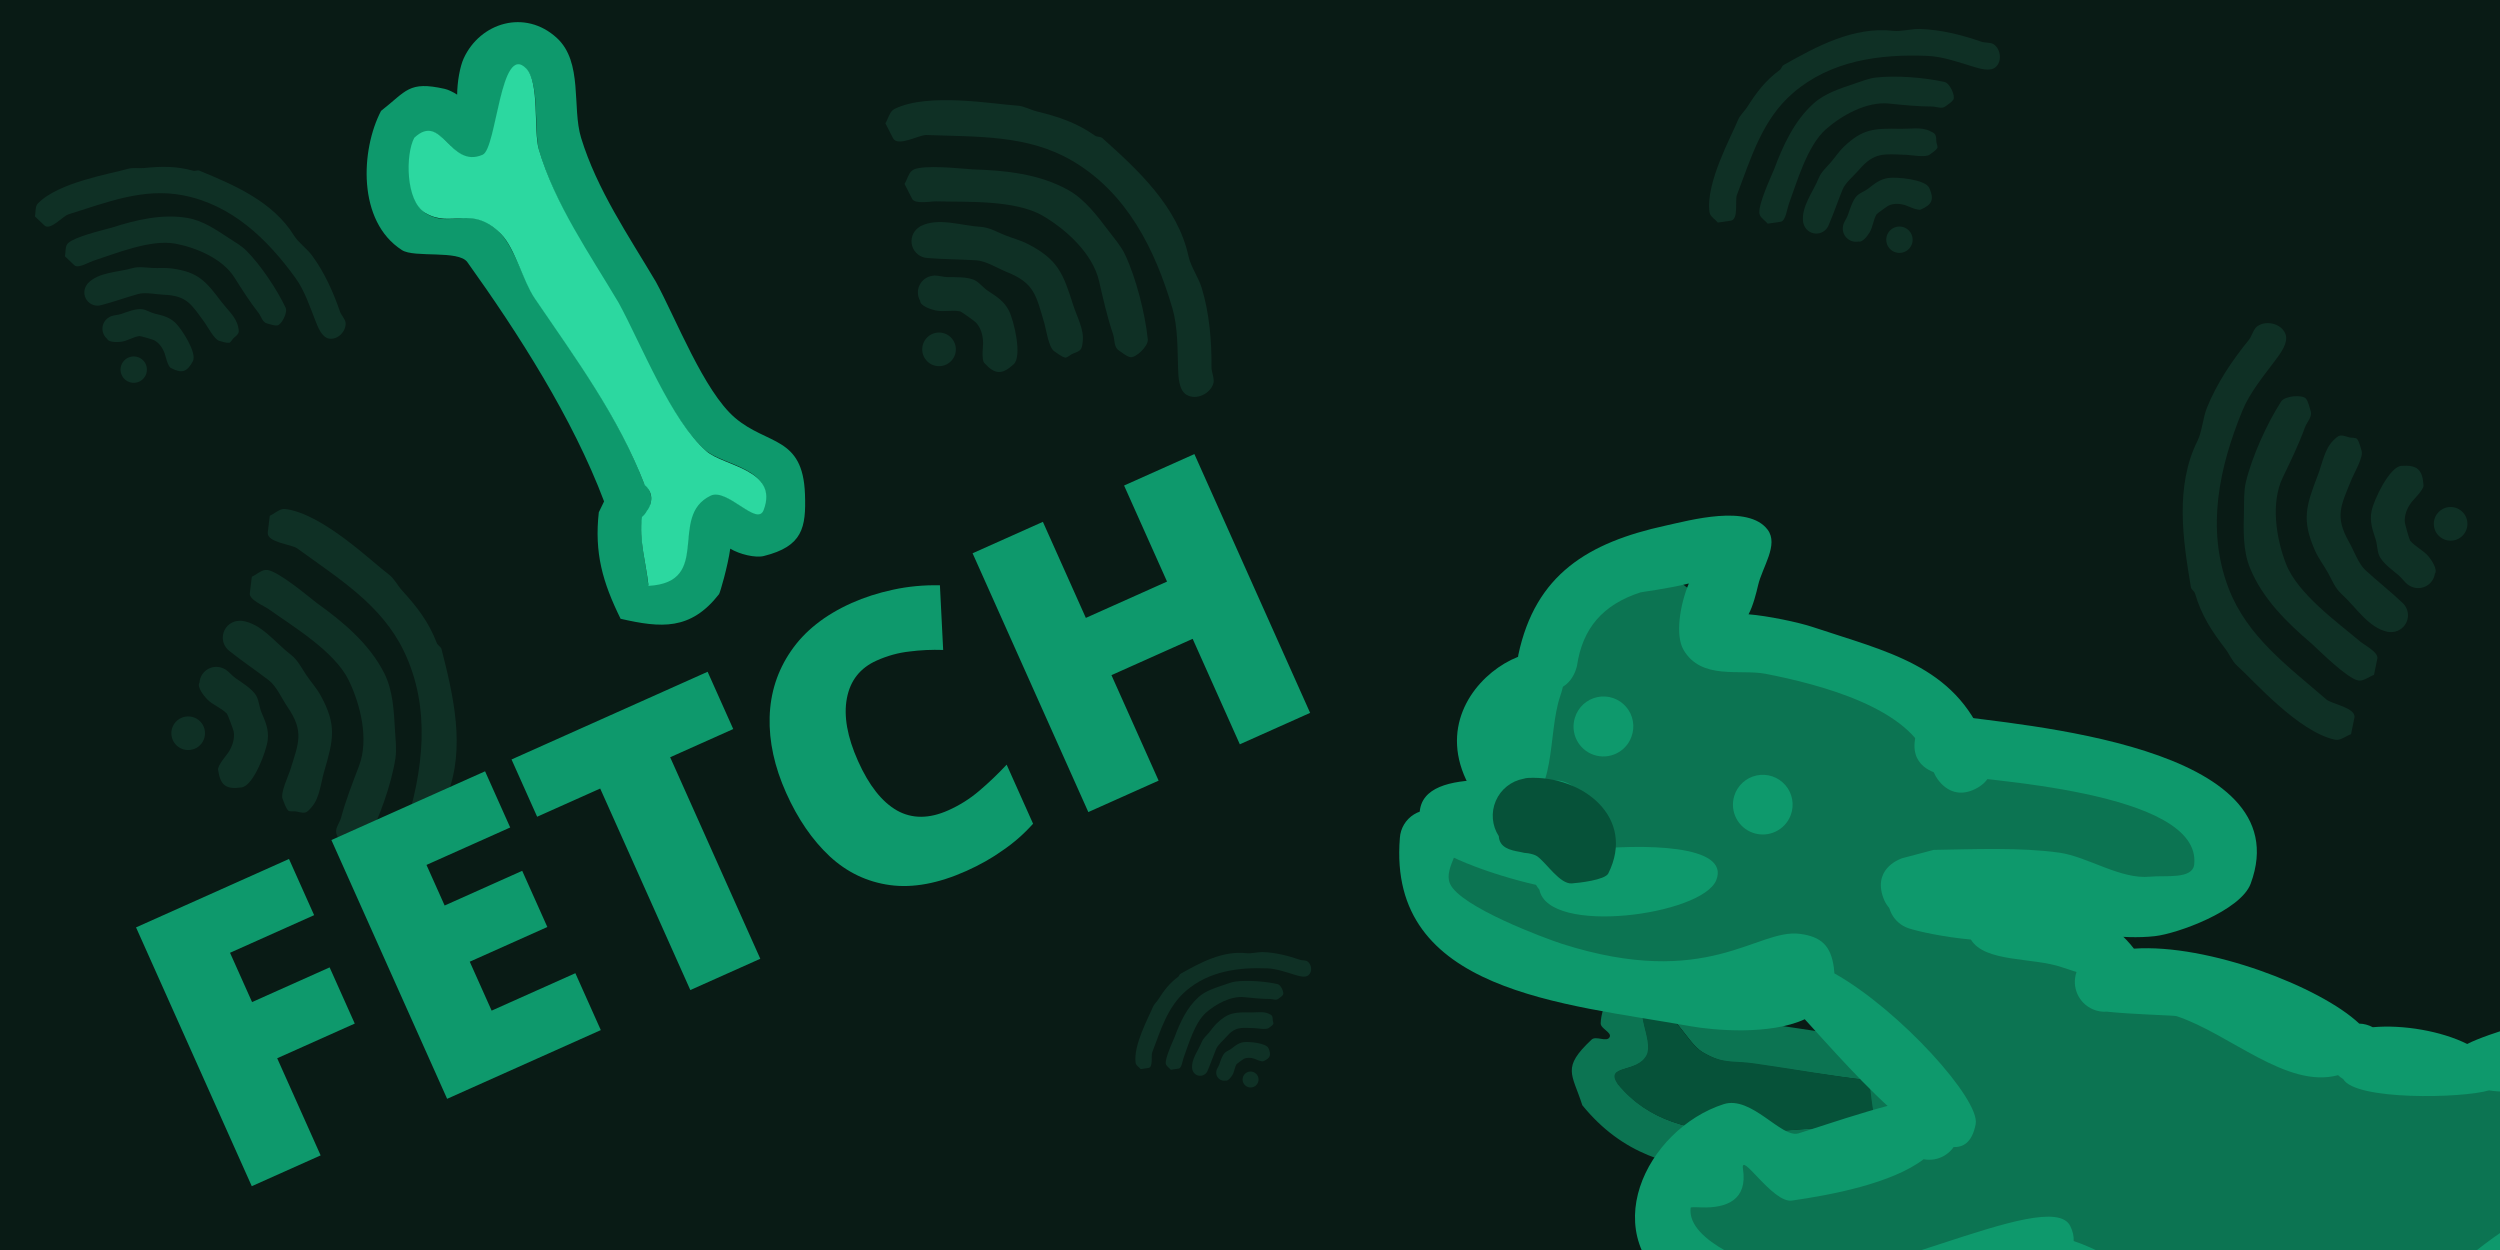
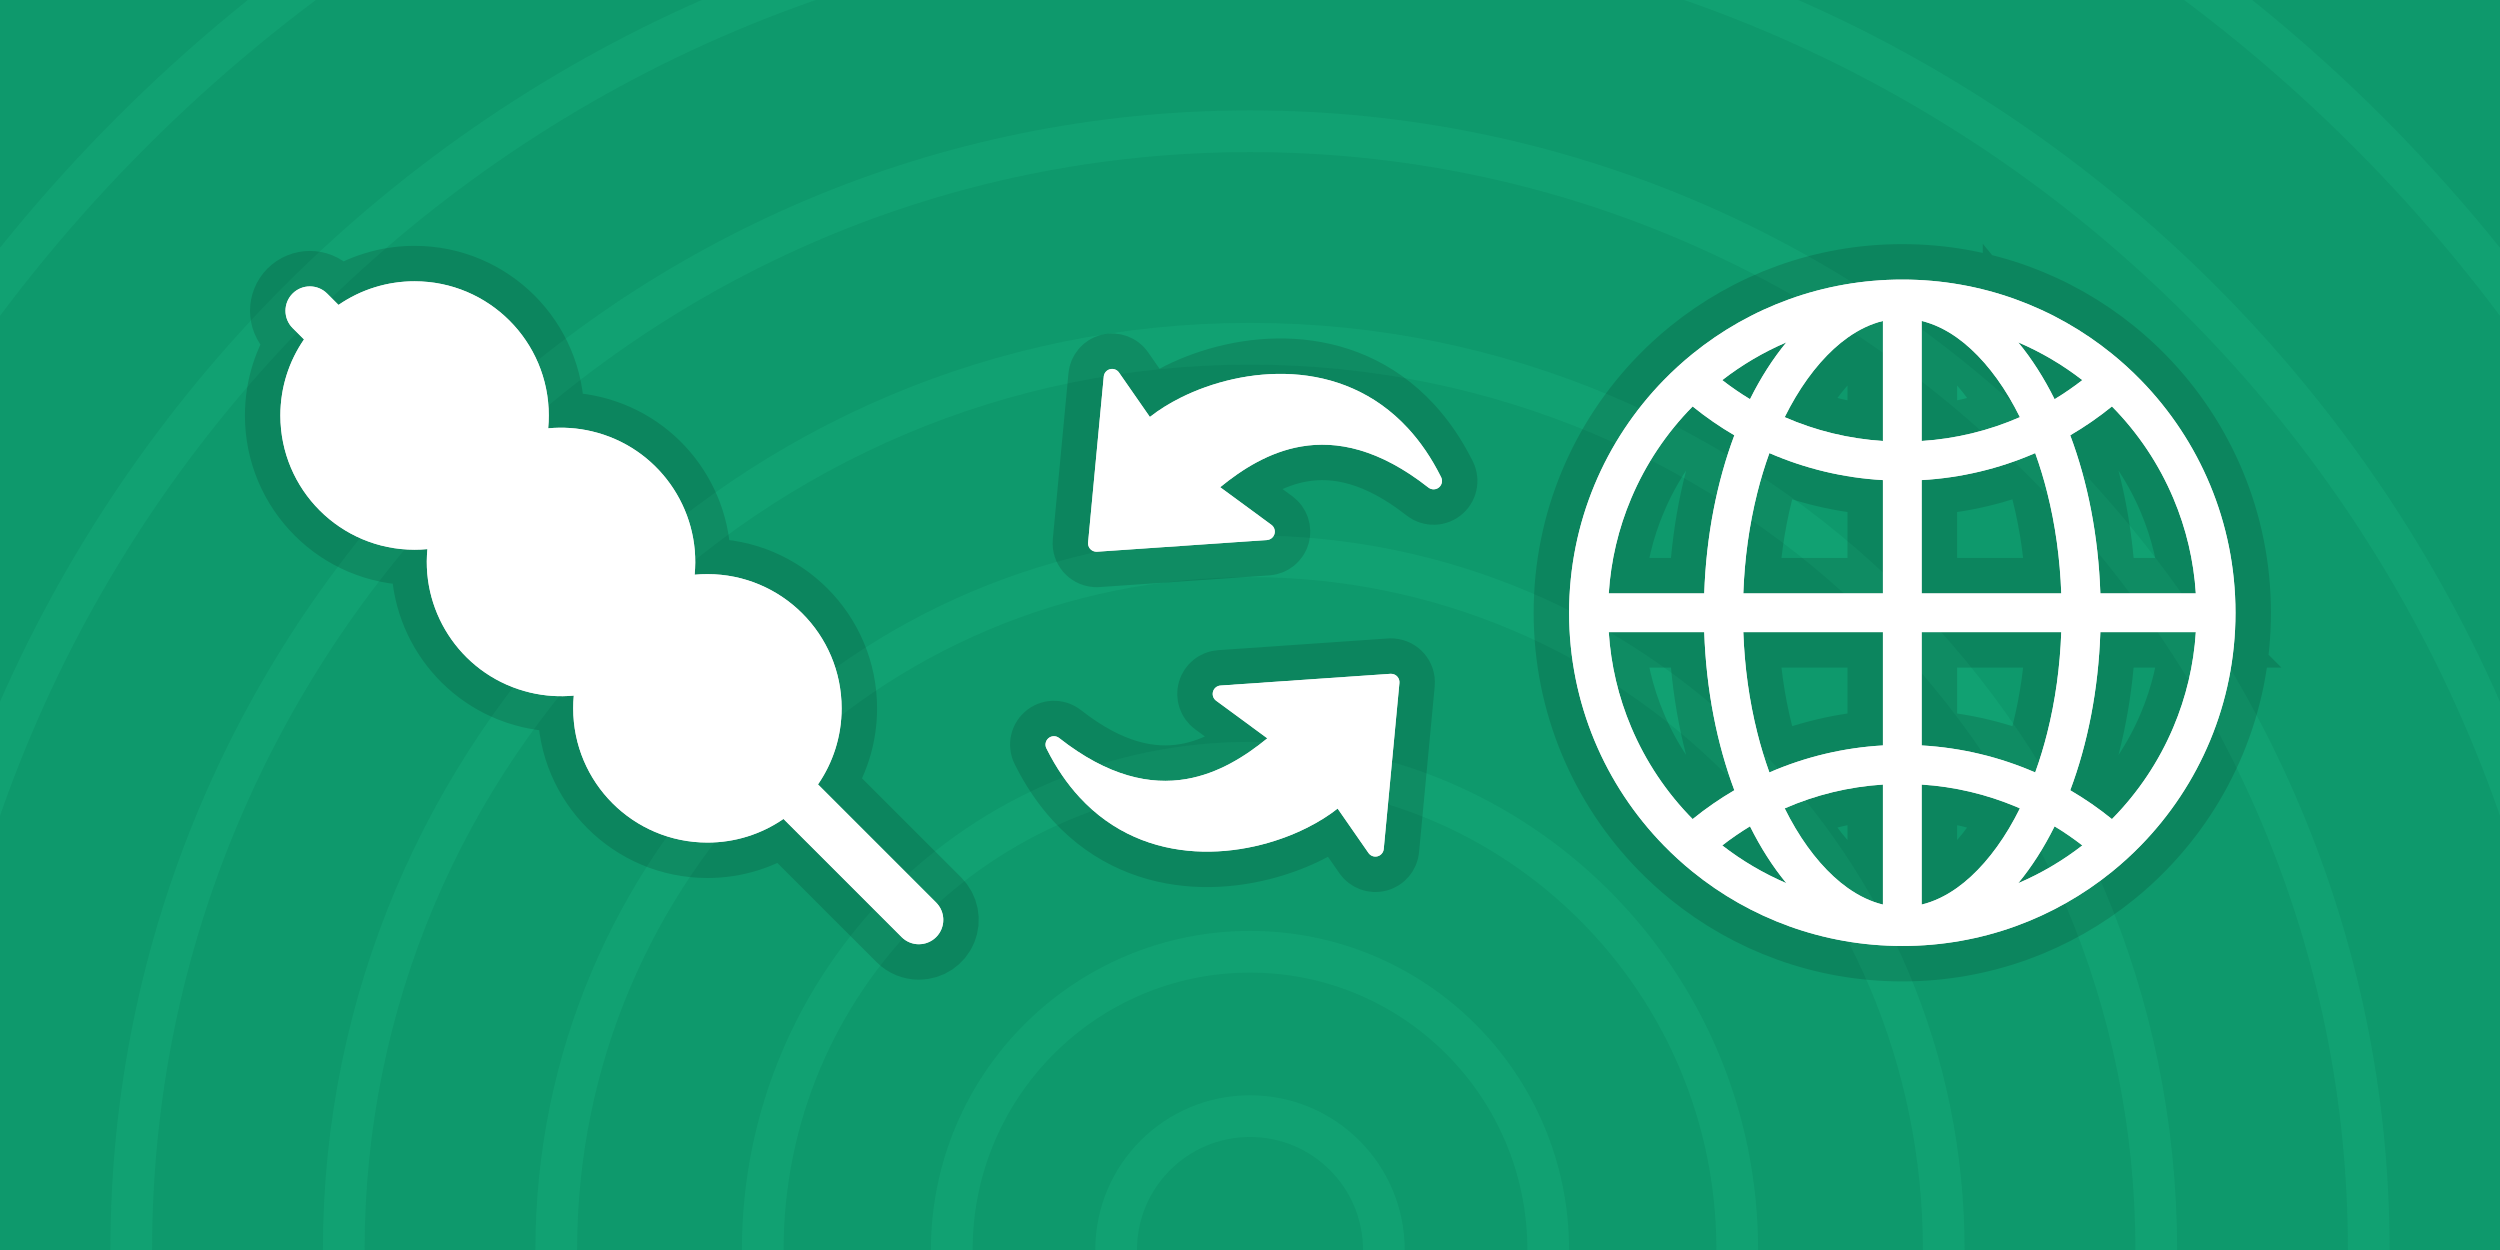
- <svg xmlns="http://www.w3.org/2000/svg" width="600" height="300" viewBox="0 0 158.75 79.375">
-   <path fill="#091b15" d="M0 79.375V0h158.75v79.375Z" style="mix-blend-mode:normal;fill-rule:nonzero;stroke-linecap:butt;stroke-linejoin:miter;stroke-miterlimit:10;stroke-dasharray:none;stroke-dashoffset:0" />
-   <g fill="#0f3025" stroke-width=".5" style="mix-blend-mode:normal;fill-rule:nonzero;stroke-linecap:butt;stroke-linejoin:miter;stroke-miterlimit:10;stroke-dasharray:none;stroke-dashoffset:0">
-     <path d="M15.341 39.42c1.264.16 2.133 1.4 3.147 2.17.41.314.674.846.954 1.264.294.439.667.85.92 1.31 1.036 1.89.817 2.795.214 4.854-.198.678-.282 1.666-.783 2.229-.122.137-.246.312-.426.349-.206.042-.417-.057-.626-.076-.115-.01-.37.027-.442-.053-.18-.2-.242-.483-.35-.73-.164-.372.377-1.507.467-1.797.547-1.765.924-2.468-.163-4.056-.333-.486-.7-1.315-1.178-1.682-.822-.633-1.688-1.21-2.499-1.857a1.068 1.068 0 0 1 .627-1.924.535.535 0 0 1 .138 0z" />
-     <path d="M15.99 36.624c.285-.125.55-.392.847-.43a.535.535 0 0 1 .138-.001c.06.007.13.026.204.053.05.016.098.036.145.06.923.42 2.578 1.83 2.77 1.968 1.682 1.205 3.358 2.6 4.306 4.475.557 1.102.61 2.407.68 3.598.033.566.115 1.236.03 1.802-.25 1.644-1.043 3.852-1.809 5.288-.21.393-1.33.564-1.56.31-.18-.2-.242-.483-.35-.73-.172-.391.166-.72.267-1.093.288-1.075.734-2.227 1.138-3.28.647-1.685.093-3.914-.655-5.451-.895-1.838-3.578-3.438-5.084-4.515-.296-.212-1.243-.592-1.194-1.002z" />
-     <path d="M17.13 32.753c.286-.125.55-.392.848-.431a.535.535 0 0 1 .138 0c2.377.302 5.498 3.353 6.588 4.17.337.255.546.694.827 1.003.956 1.05 1.686 1.985 2.207 3.339.06.154.26.234.298.383.753 2.953 1.545 6.292.352 9.289-.242.607-.225 1.483-.42 2.124-.487 1.597-1.355 3.156-2.302 4.536-.167.244-.23.698-.447.893-.51.462-1.524.335-1.84-.326-.25-.528.225-1.266.487-1.687.648-1.043 1.456-2.187 1.832-3.373 1.178-3.716 1.695-7.69-.045-11.313-1.42-2.955-4.119-4.602-6.779-6.537-.372-.271-1.948-.368-1.87-1.018zm-2.804 9.763c.22.148.41.39.636.55.33.234 1.096.689 1.333 1.157.154.305.17.682.303 1 .25.592.48 1.09.403 1.765-.078.693-.899 2.9-1.652 3.01-.996.147-1.353-.118-1.5-1.113-.04-.28.556-.957.643-1.09.262-.4.43-.876.346-1.355-.019-.105-.38-1.076-.43-1.125-.389-.39-.89-.537-1.263-.921-.185-.19-.658-.775-.477-1.048a1.068 1.068 0 0 1 1.538-.89.502.502 0 0 1 .12.06zm-3.252 3.434a1.068 1.068 0 1 1 1.714 1.273 1.068 1.068 0 0 1-1.714-1.273z" />
+ <svg xmlns="http://www.w3.org/2000/svg" width="600" height="300" version="1.1" id="svg19">
+   <defs id="defs19" />
+   <path fill="#0e996c" d="M0 300V0h600v300z" style="fill-rule:nonzero;stroke-linecap:butt;stroke-linejoin:miter;stroke-miterlimit:10;stroke-dasharray:none;stroke-dashoffset:0" id="path1" />
+   <g fill="none" stroke="#2bd99f" stroke-opacity=".129" stroke-width="10" style="fill-rule:nonzero;stroke-linecap:butt;stroke-linejoin:miter;stroke-miterlimit:10;stroke-dasharray:none;stroke-dashoffset:0" id="g11">
+     <path d="M-22.5 300c0-178.112 144.388-322.5 322.5-322.5S622.5 121.888 622.5 300 478.112 622.5 300 622.5-22.5 478.112-22.5 300z" id="path2" />
+     <path d="M267.872 300c0-17.744 14.384-32.128 32.128-32.128s32.128 14.384 32.128 32.128-14.384 32.128-32.128 32.128-32.128-14.384-32.128-32.128z" id="path3" />
+     <path d="M228.424 300c0-39.53 32.046-71.576 71.576-71.576 39.53 0 71.576 32.046 71.576 71.576 0 39.53-32.046 71.576-71.576 71.576-39.53 0-71.576-32.046-71.576-71.576z" id="path4" />
+     <path d="M183.058 300c0-64.585 52.357-116.942 116.942-116.942S416.942 235.415 416.942 300 364.585 416.942 300 416.942 183.058 364.585 183.058 300z" id="path5" />
+     <path d="M133.5 300c0-91.955 74.545-166.5 166.5-166.5S466.5 208.045 466.5 300 391.955 466.5 300 466.5 133.5 391.955 133.5 300z" id="path6" />
+     <path d="M82.5 300c0-120.122 97.378-217.5 217.5-217.5S517.5 179.878 517.5 300 420.122 517.5 300 517.5 82.5 420.122 82.5 300z" id="path7" />
+     <path d="M31.5 300C31.5 151.712 151.712 31.5 300 31.5S568.5 151.712 568.5 300 448.288 568.5 300 568.5 31.5 448.288 31.5 300z" id="path8" />
+     <path d="M-79.5 300C-79.5 90.408 90.408-79.5 300-79.5S679.5 90.408 679.5 300 509.592 679.5 300 679.5-79.5 509.592-79.5 300z" id="path9" />
+     <path d="M-131.5 300c0-238.31 193.19-431.5 431.5-431.5S731.5 61.69 731.5 300 538.31 731.5 300 731.5-131.5 538.31-131.5 300z" id="path10" />
+     <path d="M-182.5 300c0-266.477 216.023-482.5 482.5-482.5S782.5 33.523 782.5 300 566.477 782.5 300 782.5-182.5 566.477-182.5 300z" id="path11" />
  </g>
-   <g fill="#0f3025" stroke-width=".5" style="mix-blend-mode:normal;fill-rule:nonzero;stroke-linecap:butt;stroke-linejoin:miter;stroke-miterlimit:10;stroke-dasharray:none;stroke-dashoffset:0">
-     <path d="M5.58 17.99c.693-.72 1.88-.688 2.84-.965.39-.112.848-.03 1.242-.01.414.02.848-.023 1.257.034 1.676.232 2.142.793 3.157 2.136.335.443.918.958 1.038 1.537.03.141.081.301.02.431-.07.15-.23.236-.34.36-.06.067-.156.245-.24.253-.212.02-.419-.073-.625-.12-.31-.072-.772-.944-.913-1.136-.856-1.17-1.122-1.738-2.63-1.796-.463-.018-1.157-.174-1.612-.046-.784.222-1.552.498-2.34.706a.838.838 0 0 1-.919-1.295.422.422 0 0 1 .065-.088Z" />
-     <path d="M4.122 16.273c.055-.238.01-.53.125-.735a.422.422 0 0 1 .064-.087.762.762 0 0 1 .13-.104.832.832 0 0 1 .105-.063c.696-.386 2.36-.767 2.536-.824 1.547-.496 3.21-.898 4.835-.618.955.165 1.802.743 2.584 1.256.373.244.833.506 1.15.825.918.927 1.94 2.46 2.484 3.614.15.316-.267 1.102-.535 1.128-.21.02-.417-.074-.624-.12-.326-.076-.374-.443-.563-.68-.542-.685-1.06-1.506-1.533-2.253-.759-1.197-2.422-1.89-3.74-2.139-1.578-.297-3.84.645-5.225 1.09-.272.087-.954.506-1.19.283z" />
-     <path d="M2.218 13.743c.054-.238.01-.53.124-.736a.422.422 0 0 1 .065-.087c1.303-1.356 4.686-1.894 5.711-2.197.318-.094.692-.02 1.018-.053 1.11-.11 2.04-.132 3.137.173.124.034.27-.054.38-.008 2.213.908 4.688 1.97 6.017 4.126.27.436.83.836 1.141 1.26.78 1.053 1.355 2.33 1.78 3.571.076.22.332.473.354.7.052.537-.502 1.117-1.066 1.006-.45-.088-.693-.733-.836-1.095-.353-.897-.696-1.94-1.267-2.734-1.79-2.48-4.05-4.666-7.148-5.266-2.526-.49-4.826.44-7.29 1.21-.346.108-1.144 1.055-1.517.702zm4.837 6.337c.195-.07.438-.076.645-.144.3-.099.946-.368 1.352-.298.264.046.508.213.771.277.49.12.912.208 1.301.572.4.374 1.406 1.924 1.123 2.45-.373.696-.707.797-1.403.424-.195-.105-.343-.798-.386-.915-.129-.352-.35-.682-.692-.852-.075-.038-.856-.264-.91-.256-.427.062-.754.31-1.17.365-.207.027-.797.05-.885-.19a.838.838 0 0 1 .16-1.385.394.394 0 0 1 .094-.048zm.641 3.655a.838.838 0 1 1 1.604-.484.838.838 0 0 1-1.604.484z" />
-   </g>
-   <g stroke-width=".5" style="mix-blend-mode:normal;fill-rule:nonzero;stroke-linecap:butt;stroke-linejoin:miter;stroke-miterlimit:10;stroke-dasharray:none;stroke-dashoffset:0">
-     <path fill="#0e996c" d="M38.359 31.839c-1.99-5.285-5.462-10.694-8.683-15.194-.561-.784-3.36-.256-4.152-.764-2.854-1.83-2.612-6.388-1.327-8.84 1.622-1.266 1.744-1.911 4.033-1.4.225.05.52.19.8.369.003-.808.177-1.781.413-2.298 1.044-2.283 3.903-3.155 5.918-1.3 1.67 1.536.951 4.42 1.538 6.338 1.008 3.294 3.01 6.21 4.752 9.148 1.27 2.33 3.047 6.94 5.015 8.627 2.054 1.762 4.319 1.148 4.45 4.859.075 2.123-.145 3.307-2.615 3.923-.536.134-1.543-.11-2.13-.467-.156 1.108-.642 2.798-.713 2.89-1.807 2.313-3.68 2.15-6.25 1.562-1.143-2.32-1.672-4.176-1.384-6.761zm2.555-1.105c.81.698.24 1.7.24 1.7l-.047.057c-.07.142-.173.28-.323.402-.193 1.539.219 2.724.384 4.242 4.106-.23 1.184-4.41 3.92-5.718 1.047-.5 2.944 2.006 3.355.922.98-2.58-2.525-2.767-3.642-3.747-2.261-1.985-4.124-6.666-5.57-9.318-1.846-3.112-3.97-6.224-5-9.73-.34-1.158.056-4.235-.79-5.117-1.658-1.728-1.857 5.066-2.754 5.457-2.1.916-2.552-2.759-4.335-1.082-.564 1.056-.538 4.004.693 4.748 1.699 1.026 2.83-.656 4.729 1.265.88.89 1.496 3.066 2.24 4.16 2.66 3.913 5.194 7.352 6.9 11.76z" />
-     <path fill="#2cd8a0" d="M33.952 18.944c-.744-1.095-1.25-3.188-2.13-4.078-1.9-1.922-3.136-.33-4.834-1.356-1.232-.744-1.247-3.703-.683-4.759 1.783-1.677 2.246 1.99 4.345 1.074.897-.391 1.116-7.194 2.775-5.465.846.882.448 3.959.787 5.116 1.03 3.507 3.229 6.645 5.076 9.757 1.445 2.652 3.3 7.424 5.56 9.41 1.117.98 4.622 1.166 3.643 3.746-.411 1.084-2.316-1.416-3.362-.915-2.736 1.308.161 5.498-3.946 5.728-.164-1.517-.61-2.837-.418-4.376a1.16 1.16 0 0 0 .32-.401l.048-.057s.614-.87-.195-1.568c-1.707-4.408-4.327-7.944-6.986-11.856z" data-paper-data="{&quot;noHover&quot;:false,&quot;origItem&quot;:[&quot;Path&quot;,{&quot;applyMatrix&quot;:true,&quot;segments&quot;:[[[609.98355,164.08125],[-9.47418,-18.88519],[3.90004,2.76067]],[611.78056,171.54431],[[611.58977,171.81493],[0,0],[-0.24704,0.66387]],[[610.32594,173.74153],[0.61692,-0.60372],[-0.202,6.92966]],[[613.84375,192.45325],[-1.38162,-6.68159],[18.17713,-2.7768]],[[628.8506,165.33673],[-11.6179,6.99095],[4.4418,-2.67281]],[[644.1719,168.00498],[-1.36802,5.00021],[3.25552,-11.89912]],[[626.36342,152.88672],[5.38834,3.88639],[-10.90854,-7.86787]],[[597.60403,113.80171],[7.56378,11.18392],[-9.54863,-13.06126]],[[571.19643,72.63541],[6.07772,15.16717],[-2.00564,-5.00516]],[[565.4976,50.20685],[4.14238,3.56329],[-8.11831,-6.9834]],[[555.5697,75.667],[3.82597,-2.12439],[-8.94955,4.96928]],[[535.81869,72.7019],[7.21783,-8.22453],[-2.05894,4.9402]],[[540.93196,93.53217],[-5.79918,-2.78535],[7.9947,3.83987]],[[562.51313,97.14544],[-9.27407,-7.74114],[4.29503,3.58509]],[[574.25966,114.70075],[-3.77776,-4.55361],[13.50186,16.27476]]],&quot;closed&quot;:true}]}" />
-   </g>
-   <g style="mix-blend-mode:normal;fill-rule:nonzero;stroke-linecap:butt;stroke-linejoin:miter;stroke-miterlimit:10;stroke-dasharray:none;stroke-dashoffset:0">
-     <g stroke-width=".5">
-       <path fill="#0c7452" d="m146.799 84.686-.054.018c.75 2.34 1.37 4.722 2.052 7.081.396 1.375.825 1.691.66 3.252-.13 1.242-1.943 2.992-1.219 4.314.49.895 1.816-1.2 2.835-1.153 1.316.06 1.616 2.227 2.429.912 2.717-5.509-2.277-11.043-4.276-15.951a28.143 28.143 0 0 1-2.427 1.527zm2.153-4.935c1.162-.637 1.8.525 1.8.525l.685 1.26c2.225 6.414 7.823 11.928 4.221 19.116-1.584 1.426-1.613 2.184-4.043 1.175-.354-.148-.224-.947-.607-.98-.348-.029-.252.742-.574.879-1.057.448-3.33.35-4.162-.597-2.115-2.403.352-4.248.55-6.372.08-.854-.34-1.436-.572-2.236-.835-2.874-1.565-5.784-2.57-8.61 0 0-.443-1.248.806-1.692.498-.178.869-.085 1.133.09.937-.519 1.792-1.108 2.658-1.72.06-.294.245-.602.675-.838z" />
-       <path fill="#065239" d="M149.218 83.115c2 4.908 7.016 10.528 4.3 16.037-.814 1.315-1.126-.85-2.442-.91-1.02-.047-2.36 2.046-2.85 1.152-.725-1.323 1.087-3.072 1.218-4.315.164-1.56-.294-1.91-.69-3.284-.682-2.36-1.281-4.788-2.031-7.13l.054-.018c.85-.468 1.656-.99 2.441-1.532z" data-paper-data="{&quot;noHover&quot;:false,&quot;origItem&quot;:[&quot;Path&quot;,{&quot;applyMatrix&quot;:true,&quot;segments&quot;:[[[810.05156,173.92104],[0.86875,2.01848],[0,0]],[[810.02314,173.79506],[0,0],[-5.43849,1.17987]],[[793.62041,176.87264],[5.46443,-1.01951],[-3.18395,0.59404]],[[786.14974,177.65196],[3.48131,0.71081],[-2.76975,-0.56552]],[[776.69672,173.96428],[3.13763,-1.34381],[-2.12254,0.90906]],[[778.67693,180.60226],[0.32808,-2.28559],[-0.42356,2.95079]],[[776.09181,185.87535],[-2.78546,-2.11855],[11.81806,7.32308]],[[812.96212,179.72149],[-11.49332,3.4327],[-1.0494,-1.88678]]],&quot;closed&quot;:true}]}" />
+   <g id="g20" transform="matrix(1.082958,0,0,1.082958,-25.14964,-12.1963)">
+     <g fill="#ffffff" style="fill-rule:nonzero;stroke-linecap:butt;stroke-linejoin:miter;stroke-miterlimit:10;stroke-dasharray:none;stroke-dashoffset:0" id="g13">
+       <path stroke="#000000" stroke-opacity="0.129" stroke-width="10" d="m 191.754,225.744 -16.668,-16.669 a 18.842,18.842 0 0 1 -10.73,3.333 c -10.454,0 -18.928,-8.477 -18.928,-18.93 0,-0.607 0.028,-1.206 0.084,-1.797 -2.007,0.191 -4.08,0.063 -6.15,-0.426 -9.327,-2.202 -15.398,-10.954 -14.494,-20.234 -0.596,0.056 -1.2,0.085 -1.811,0.085 -10.454,0 -18.928,-8.474 -18.928,-18.928 0,-3.984 1.23,-7.68 3.332,-10.73 l -1.606,-1.605 a 3.443,3.443 0 0 1 0,-4.866 3.443,3.443 0 0 1 4.867,0 l 1.606,1.605 a 18.84,18.84 0 0 1 10.729,-3.332 c 10.454,0 18.928,8.474 18.928,18.928 v 0 c 0,0.61 -0.029,1.213 -0.085,1.808 a 18.905,18.905 0 0 1 6.161,0.425 c 9.323,2.202 15.393,10.946 14.495,20.222 a 19.155,19.155 0 0 1 1.8,-0.084 c 10.454,0 18.931,8.477 18.931,18.928 0,3.984 -1.23,7.68 -3.334,10.73 l 16.667,16.667 a 3.443,3.443 0 0 1 -2.433,5.876 v 0 a 3.44,3.44 0 0 1 -2.434,-1.006 z" style="stroke-width:10;stroke-linecap:round;stroke-linejoin:bevel;stroke-dasharray:none" transform="matrix(1.57134,0,0,1.57134,-78.265,-135.78)" id="path12" />
+       <path d="m 223.046,218.94 -26.192,-26.191 a 29.607,29.607 0 0 1 -16.86,5.237 c -16.426,0 -29.742,-13.321 -29.742,-29.748 0,-0.952 0.045,-1.893 0.132,-2.822 -3.154,0.3 -6.41,0.099 -9.664,-0.67 -14.656,-3.46 -24.196,-17.212 -22.775,-31.794 -0.936,0.089 -1.885,0.134 -2.845,0.134 -16.427,0 -29.743,-13.316 -29.743,-29.743 0,-6.26 1.933,-12.068 5.236,-16.86 L 88.07,83.961 a 5.41,5.41 0 0 1 0,-7.647 5.41,5.41 0 0 1 7.647,0 l 2.523,2.523 A 29.606,29.606 0 0 1 115.1,73.6 c 16.426,0 29.743,13.317 29.743,29.743 0,0.959 -0.046,1.907 -0.135,2.842 a 29.706,29.706 0 0 1 9.682,0.667 c 14.65,3.46 24.188,17.2 22.777,31.776 a 30.1,30.1 0 0 1 2.828,-0.133 c 16.426,0 29.747,13.321 29.747,29.743 0,6.26 -1.935,12.07 -5.238,16.862 l 26.189,26.189 a 5.41,5.41 0 0 1 0,7.647 c -2.083,2.074 -5.493,2.15 -7.648,0.005 z" id="path13" />
    </g>
-     <g stroke-width=".5">
-       <path fill="#0c7452" d="m118.673 68.66.006-.056c-2.443-.277-4.869-.69-7.3-1.037-1.416-.202-1.88.059-3.236-.732-1.08-.63-1.93-3-3.433-2.883-1.017.08.349 2.149-.112 3.059-.596 1.174-2.695.559-1.83 1.84 3.908 4.739 11.006 2.457 16.301 2.649a28.142 28.142 0 0 1-.396-2.84zm3.616 3.99c.104 1.32-1.218 1.424-1.218 1.424l-1.43.108c-6.762-.604-14.087 2.237-19.163-3.998-.65-2.03-1.33-2.367.588-4.169.28-.263.955.184 1.142-.151.17-.306-.573-.535-.565-.885.026-1.147 1.048-3.179 2.253-3.55 3.06-.942 3.729 2.065 5.584 3.117.747.424 1.45.28 2.274.397 2.964.418 5.917.948 8.905 1.192 0 0 1.321.108 1.213 1.429-.043.527-.279.827-.547.996.089 1.067.275 2.089.477 3.13.243.176.449.47.487.96z" />
-       <path fill="#065239" d="M119.112 71.511c-5.296-.192-12.48 2.076-16.387-2.663-.866-1.281 1.236-.678 1.831-1.853.461-.91-.897-2.992.12-3.072 1.504-.118 2.355 2.253 3.434 2.882 1.356.79 1.862.516 3.279.719 2.43.348 4.891.798 7.334 1.075l-.006.057c.078.968.223 1.917.395 2.855z" data-paper-data="{&quot;noHover&quot;:false,&quot;origItem&quot;:[&quot;Path&quot;,{&quot;applyMatrix&quot;:true,&quot;segments&quot;:[[[933.3114,258.30955],[1.24168,3.32935],[0,0]],[[933.27558,258.10382],[0,0],[-8.87762,1.47074]],[[906.53871,261.76289],[8.90669,-1.20969],[-5.18966,0.70485]],[[894.41108,262.42427],[5.56558,1.42629],[-4.428,-1.13476]],[[879.43902,255.71286],[5.17478,-1.91946],[-3.50063,1.29847]],[[882.10644,266.59168],[0.71258,-3.66506],[-0.91997,4.73173]],[[877.50986,274.90119],[-4.32922,-3.6442],[18.50104,12.77174]],[[937.54833,267.91011],[-18.83642,4.62507],[-1.54397,-3.13109]]],&quot;closed&quot;:true}]}" />
+     <g fill="#ffffff" style="fill-rule:nonzero;stroke-linecap:butt;stroke-linejoin:miter;stroke-miterlimit:10;stroke-dasharray:none;stroke-dashoffset:0" id="g15">
+       <path stroke="#000000" stroke-opacity="0.129" stroke-width="15.713" d="m 518.643,147.061 c 0,20.06 -8,38.252 -20.982,51.56 a 74.249,74.249 0 0 1 -6.399,5.836 c -12.689,10.284 -28.855,16.447 -46.462,16.447 -17.606,0 -33.772,-6.163 -46.461,-16.447 a 74.297,74.297 0 0 1 -6.4,-5.836 c -12.982,-13.308 -20.981,-31.5 -20.981,-51.56 0,-20.06 8,-38.252 20.982,-51.56 a 74.315,74.315 0 0 1 6.399,-5.836 c 12.689,-10.284 28.855,-16.447 46.462,-16.447 17.606,0 33.773,6.163 46.462,16.447 a 74.273,74.273 0 0 1 6.399,5.835 c 12.982,13.309 20.982,31.5 20.981,51.561 z M 404.9,95.501 a 64.711,64.711 0 0 0 6.151,4.23 c 2.362,-4.743 5.07,-8.982 8.062,-12.604 A 64.837,64.837 0 0 0 404.9,95.5 Z m -20.17,26.188 a 64.568,64.568 0 0 0 -4.98,21.08 h 21.157 c 0.439,-12.832 2.827,-24.786 6.676,-35.039 a 74.012,74.012 0 0 1 -9.244,-6.394 64.961,64.961 0 0 0 -13.608,20.353 z m 22.853,64.703 c -3.85,-10.253 -6.238,-22.207 -6.676,-35.038 H 379.75 a 64.575,64.575 0 0 0 4.98,21.079 64.962,64.962 0 0 0 13.609,20.353 74.016,74.016 0 0 1 9.244,-6.394 z m 11.53,20.603 c -2.992,-3.623 -5.7,-7.861 -8.062,-12.605 a 64.755,64.755 0 0 0 -6.151,4.231 64.834,64.834 0 0 0 14.213,8.374 z m 21.395,-21.864 a 64.571,64.571 0 0 0 -21.772,5.28 66.068,66.068 0 0 0 2.41,4.438 c 3.37,5.659 7.364,10.223 11.552,13.197 2.552,1.813 5.166,3.045 7.81,3.686 z m 0,-8.668 v -25.11 h -30.94 c 0.281,7.736 1.322,15.232 3.112,22.338 a 91.18,91.18 0 0 0 2.667,8.756 73.454,73.454 0 0 1 25.16,-5.984 z m 0,-58.804 a 73.45,73.45 0 0 1 -25.16,-5.985 91.13,91.13 0 0 0 -2.668,8.757 c -1.79,7.106 -2.83,14.602 -3.112,22.337 h 30.94 z m 0,-35.268 c -2.644,0.64 -5.258,1.872 -7.81,3.685 -4.187,2.975 -8.182,7.538 -11.552,13.197 a 66.046,66.046 0 0 0 -2.41,4.439 64.568,64.568 0 0 0 21.772,5.279 z m 50.755,18.945 a 74.017,74.017 0 0 1 -9.245,6.394 c 3.85,10.253 6.238,22.206 6.676,35.038 h 21.157 a 64.568,64.568 0 0 0 -4.98,-21.079 64.963,64.963 0 0 0 -13.608,-20.353 z m -20.775,-14.21 c 2.992,3.623 5.7,7.862 8.062,12.606 a 64.782,64.782 0 0 0 6.152,-4.232 64.826,64.826 0 0 0 -14.214,-8.373 z m -21.395,21.865 a 64.566,64.566 0 0 0 21.773,-5.279 65.998,65.998 0 0 0 -2.411,-4.439 c -3.37,-5.659 -7.364,-10.222 -11.552,-13.197 -2.552,-1.814 -5.166,-3.045 -7.81,-3.685 z m 0,33.777 h 30.94 c -0.28,-7.735 -1.322,-15.23 -3.112,-22.337 a 91.235,91.235 0 0 0 -2.667,-8.757 73.457,73.457 0 0 1 -25.16,5.985 z m 0,33.695 c 8.901,0.51 17.38,2.596 25.161,5.985 a 91.24,91.24 0 0 0 2.667,-8.757 c 1.79,-7.106 2.831,-14.602 3.112,-22.337 h -30.94 z m 19.362,18.386 a 65.97,65.97 0 0 0 2.41,-4.44 c -0.23,-0.1 -0.46,-0.2 -0.692,-0.297 a 64.566,64.566 0 0 0 -21.08,-4.98 v 26.6 c 2.644,-0.641 5.258,-1.873 7.81,-3.686 4.188,-2.974 8.182,-7.538 11.552,-13.197 z m 16.247,3.772 a 64.696,64.696 0 0 0 -6.152,-4.231 c -2.361,4.744 -5.07,8.983 -8.062,12.605 a 64.838,64.838 0 0 0 14.214,-8.374 z m 25.15,-47.267 h -21.158 c -0.438,12.831 -2.827,24.785 -6.676,35.038 a 74.003,74.003 0 0 1 9.245,6.394 64.96,64.96 0 0 0 13.608,-20.353 64.567,64.567 0 0 0 4.98,-21.08 z" id="path14" />
+       <path d="m 518.643,147.061 c 0,20.06 -8,38.252 -20.982,51.56 a 74.249,74.249 0 0 1 -6.399,5.836 c -12.689,10.284 -28.855,16.447 -46.462,16.447 -17.606,0 -33.772,-6.163 -46.461,-16.447 a 74.297,74.297 0 0 1 -6.4,-5.836 c -12.982,-13.308 -20.981,-31.5 -20.981,-51.56 0,-20.06 8,-38.252 20.982,-51.56 a 74.315,74.315 0 0 1 6.399,-5.836 c 12.689,-10.284 28.855,-16.447 46.462,-16.447 17.606,0 33.773,6.163 46.462,16.447 a 74.273,74.273 0 0 1 6.399,5.835 c 12.982,13.309 20.982,31.5 20.981,51.561 z M 404.9,95.501 a 64.711,64.711 0 0 0 6.151,4.23 c 2.362,-4.743 5.07,-8.982 8.062,-12.604 A 64.837,64.837 0 0 0 404.9,95.5 Z m -20.17,26.188 a 64.568,64.568 0 0 0 -4.98,21.08 h 21.157 c 0.439,-12.832 2.827,-24.786 6.676,-35.039 a 74.012,74.012 0 0 1 -9.244,-6.394 64.961,64.961 0 0 0 -13.608,20.353 z m 22.853,64.703 c -3.85,-10.253 -6.238,-22.207 -6.676,-35.038 H 379.75 a 64.575,64.575 0 0 0 4.98,21.079 64.962,64.962 0 0 0 13.609,20.353 74.016,74.016 0 0 1 9.244,-6.394 z m 11.53,20.603 c -2.992,-3.623 -5.7,-7.861 -8.062,-12.605 a 64.755,64.755 0 0 0 -6.151,4.231 64.834,64.834 0 0 0 14.213,8.374 z m 21.395,-21.864 a 64.571,64.571 0 0 0 -21.772,5.28 66.068,66.068 0 0 0 2.41,4.438 c 3.37,5.659 7.364,10.223 11.552,13.197 2.552,1.813 5.166,3.045 7.81,3.686 z m 0,-8.668 v -25.11 h -30.94 c 0.281,7.736 1.322,15.232 3.112,22.338 a 91.18,91.18 0 0 0 2.667,8.756 73.454,73.454 0 0 1 25.16,-5.984 z m 0,-58.804 a 73.45,73.45 0 0 1 -25.16,-5.985 91.13,91.13 0 0 0 -2.668,8.757 c -1.79,7.106 -2.83,14.602 -3.112,22.337 h 30.94 z m 0,-35.268 c -2.644,0.64 -5.258,1.872 -7.81,3.685 -4.187,2.975 -8.182,7.538 -11.552,13.197 a 66.046,66.046 0 0 0 -2.41,4.439 64.568,64.568 0 0 0 21.772,5.279 z m 50.755,18.945 a 74.017,74.017 0 0 1 -9.245,6.394 c 3.85,10.253 6.238,22.206 6.676,35.038 h 21.157 a 64.568,64.568 0 0 0 -4.98,-21.079 64.963,64.963 0 0 0 -13.608,-20.353 z m -20.775,-14.21 c 2.992,3.623 5.7,7.862 8.062,12.606 a 64.782,64.782 0 0 0 6.152,-4.232 64.826,64.826 0 0 0 -14.214,-8.373 z m -21.395,21.865 a 64.566,64.566 0 0 0 21.773,-5.279 65.998,65.998 0 0 0 -2.411,-4.439 c -3.37,-5.659 -7.364,-10.222 -11.552,-13.197 -2.552,-1.814 -5.166,-3.045 -7.81,-3.685 z m 0,33.777 h 30.94 c -0.28,-7.735 -1.322,-15.23 -3.112,-22.337 a 91.235,91.235 0 0 0 -2.667,-8.757 73.457,73.457 0 0 1 -25.16,5.985 z m 0,33.695 c 8.901,0.51 17.38,2.596 25.161,5.985 a 91.24,91.24 0 0 0 2.667,-8.757 c 1.79,-7.106 2.831,-14.602 3.112,-22.337 h -30.94 z m 19.362,18.386 a 65.97,65.97 0 0 0 2.41,-4.44 c -0.23,-0.1 -0.46,-0.2 -0.692,-0.297 a 64.566,64.566 0 0 0 -21.08,-4.98 v 26.6 c 2.644,-0.641 5.258,-1.873 7.81,-3.686 4.188,-2.974 8.182,-7.538 11.552,-13.197 z m 16.247,3.772 a 64.696,64.696 0 0 0 -6.152,-4.231 c -2.361,4.744 -5.07,8.983 -8.062,12.605 a 64.838,64.838 0 0 0 14.214,-8.374 z m 25.15,-47.267 h -21.158 c -0.438,12.831 -2.827,24.785 -6.676,35.038 a 74.003,74.003 0 0 1 9.245,6.394 64.96,64.96 0 0 0 13.608,-20.353 64.567,64.567 0 0 0 4.98,-21.08 z" id="path15" />
    </g>
-     <path fill="#0c7452" d="m89.823 56.608 14.09-22.2s3.099 3.987 11.756 7.703c4.665 2.001 14.85 6.425 24.293 10.024 6.959 2.652-11.279 6.595-5.536 8.641 3.443 1.227 11.362 5.443 19.197 5.917 9.68.586 19.17-2.725 19.17-2.725s-.827 5.436-4.835 10.283c-2.663 3.221-8.534 4.89-9.95 9.227-1.7 5.198 3.703 14.596 2.908 16.863-1.008 2.875-2.915 5.817-2.915 5.817s-3.862-2.23-5.899-6.279c-1.689-3.358-1.002-8.168-5.964-12.188-2.086-1.69-9.57-6.607-18.602-8.07-4.227-.685-8.904 2.704-12.991 2.97-2.87.188-5.468-2.622-7.334-3.172-4.82-1.422 2.842-3.838.651-5.083-1.371-.78 11.248.052 10.404-.782-1.373-1.354 3.613-1.875 3.711-3.09.2-2.484-3.186-5.38-5.124-6.788-2.76-2.006-10.144-.472-15.669-1.664-6.674-1.441-11.361-5.404-11.361-5.404z" />
-     <path fill="#0e996c" d="M119.537 56.855c-.549-1.814 1.265-2.362 1.265-2.362l1.98-.524c2.518-.04 5.492-.173 7.981.175 1.798.251 3.891 1.714 5.769 1.525.963-.096 2.695.187 2.8-.776.503-4.665-13.53-5.361-16.137-5.746 0 0-1.875-.277-1.598-2.15.277-1.875 2.151-1.598 2.151-1.598 4.463.66 22.423 1.885 19.172 10.71-.632 1.716-4.653 3.18-6.094 3.338-4.266.469-9.45-1.768-13.982-1.689l-.945.362s-1.814.548-2.362-1.265z" />
-     <path fill="#0e996c" d="M125.429 50.1c-1.699.84-2.538-.86-2.538-.86l-.416-.868c-1.074-3.426-7.008-4.93-10.347-5.583-1.64-.32-4.089.42-5.224-1.524-.53-.907-.241-2.831.336-4.214-1.371.341-2.974.533-3.075.566-2.405.783-3.678 2.297-4.026 4.66 0 0-.348 1.863-2.21 1.515-1.863-.348-1.515-2.21-1.515-2.21 1.087-5.112 4.432-7.132 9.357-8.207 1.534-.335 5.243-1.369 6.473.26.72.954-.338 2.37-.606 3.533-.112.487-.318 1.307-.605 1.84 1.218.097 3.18.508 4.086.811 4.635 1.553 9.008 2.421 10.917 7.26l.252.483s.84 1.699-.86 2.538zm44.331 17.264c.377-1.232-2.537.461-3.788.77-1.492.366-5.398 1.517-7.918 1.104-1.737.515-8.492.641-9.26-.716a1.88 1.88 0 0 1-.328-.248c-3.259.878-6.867-2.626-10.257-3.75-.154-.051-2.844-.11-4.417-.283a1.888 1.888 0 0 1-.886-.146 1.895 1.895 0 0 1-1.053-2.352l.006-.019c-.292-.09-.602-.192-.93-.305-1.821-.634-4.893-.291-5.777-1.758-1.699-.152-3.318-.507-3.95-.713a1.895 1.895 0 0 1 1.095-3.627c2.25-.437 5.409-.008 6.992 1.071 2.557.595 5.11 2.391 6.215 3.847 4.711-.327 11.85 2.434 14.306 4.76a1.893 1.893 0 0 1 .859.23c1.923-.175 4.35.24 5.998 1.064 2.66-1.37 14.318-4.049 16.098-4.396.445-.087 1.55.077 1.86.427 1.757 1.981-.956 5.468-1.877 7.432-2.65 5.651-8.083 11.656-14.008 14.69.47.866.853 1.685 1.131 2.097 3.463 5.136 5.971 17.61-1.688 20.357-5.123 1.838-11.717-7.5-8.111-11.18.27-.276-2.22-3.35-2.534-3.825-.374-.567-2.282-4.124-2.614-4.241-3.761-1.33-7.666-2.296-11.305-3.93-.947-.424-4.868-1.379-5.514-2.178-1.203.377-2.412.605-3.1.724-7.712 1.337-10.416 4.948-18.266-.1-5.648-3.633-2.19-10.48 2.712-12.055 1.76-.566 3.667 2.169 4.739 1.858 1.242-.361 7.667-2.642 8.455-2.112a1.898 1.898 0 0 1 1.655 2.498 1.895 1.895 0 0 1-2.15 1.253c-2.018 1.541-5.897 2.273-8.369 2.625-1.218.173-3.29-3.219-3.102-2.002.297 1.93-.997 2.49-2.634 2.435-.124-.004-.681-.042-.69.023-.266 2.206 4.404 3.742 5.57 4.175 4.293 1.595 17.22-5.679 18.535-3.017.169.341.235.66.218.955 1.304.428 2.64 1.247 4.074 1.741 4.12 1.423 10.436.671 12.226 4.646 1.652 3.668 6.137 7.233 6.968 11.06.338 1.554-2.777 5.281 1.303 6.786 2.092.77 3.813-7.061 2.97-9.303-.551-1.467-3.314-5.513-4.55-8.511-.697-.371-1.181-1.054-.725-1.97a1.914 1.914 0 0 1 .128-.382c.009-.363.104-.656.308-.858a2.41 2.41 0 0 1 .703-.503c4.249-5.118 12.292-6.336 14.678-14.148zm-60.78-11.47c-.889 2.213-10.655 3.545-11.229.6a1.9 1.9 0 0 1-.215-.306c-2.754-.621-6.644-2.009-7.08-3.092-1.868-4.648 5.232-3.415 7.707-3.456a1.83 1.83 0 0 1 .136-.038 1.895 1.895 0 0 1 1.855 3.103c.099.364.183.734.245 1.096.065.054.127.113.183.175 3.75-.412 9.309-.348 8.399 1.918z" />
-     <path fill="#0e996c" d="M100.01 45.564a1.895 1.895 0 1 1 3.588 1.216 1.895 1.895 0 0 1-3.589-1.216zm10.114 4.98a1.895 1.895 0 1 1 3.588 1.215 1.895 1.895 0 0 1-3.588-1.215zm15.332 20.834c-.907 4.77-7.857-3.391-10.854-6.657-2.208 1.019-5.759.714-7.307.435-7.985-1.437-19.204-2.15-18.404-11.942a1.897 1.897 0 0 1 2.649-1.625c.397.14.747.436.972.928.063.137.103.274.124.41a1.886 1.886 0 0 1-.287 1.466c-.241.609-.502 1.187-.277 1.715.63 1.479 6.115 3.506 7.103 3.822 9.273 2.963 12.382-.985 15.12-.63 1.373.18 1.965.766 2.154 2.138.017.127.03.251.035.371 4.17 2.346 9.265 8.024 8.972 9.569zM99.073 44.206c-.821 2.391-.198 6.611-2.679 7.095a1.894 1.894 0 0 1-3.133-1.46c-3.73-7.02 7.885-11.674 5.812-5.635z" />
-     <path fill="#065239" d="M97.044 49.397c3.46-.162 6.854 2.524 5.083 6.067-.209.417-1.877.602-2.322.633-.745.051-1.6-1.287-2.178-1.712-.136-.1-.344-.157-.584-.202a2.382 2.382 0 0 1-.51-.084c-.652-.11-1.32-.28-1.36-1.001a2.388 2.388 0 0 1 1.576-3.648c.093-.03.19-.048.295-.053z" />
-   </g>
-   <g fill="#0f3025" stroke-width=".5" style="mix-blend-mode:normal;fill-rule:nonzero;stroke-linecap:butt;stroke-linejoin:miter;stroke-miterlimit:10;stroke-dasharray:none;stroke-dashoffset:0">
-     <path d="M114.5 14.118c-.138-.99.622-1.903.998-2.83.153-.374.502-.683.76-.981.272-.314.507-.68.805-.967 1.218-1.174 1.948-1.193 3.63-1.16.555.011 1.321-.128 1.85.136.13.064.287.122.352.25.074.148.042.328.072.49.016.089.096.274.05.346-.114.178-.316.283-.481.416-.248.2-1.219.023-1.457.015-1.45-.052-2.059-.193-3.038.957-.3.352-.852.8-1.033 1.237-.31.753-.568 1.528-.892 2.275l-.016.037a.838.838 0 0 1-1.57-.116.422.422 0 0 1-.03-.105z" />
-     <path d="M112.25 14.202c-.154-.19-.41-.336-.501-.553a.422.422 0 0 1-.029-.105.766.766 0 0 1-.002-.166.831.831 0 0 1 .016-.121c.128-.786.857-2.33.921-2.503.567-1.522 1.28-3.078 2.505-4.181.72-.649 1.698-.957 2.585-1.255.422-.141.912-.341 1.36-.392 1.296-.149 3.131-.003 4.376.282.34.078.7.892.555 1.118-.115.178-.316.283-.481.416-.26.21-.578.02-.882.022-.874.003-1.838-.099-2.718-.188-1.41-.144-2.984.734-3.995 1.617-1.208 1.055-1.868 3.416-2.375 4.778-.1.268-.192 1.063-.513 1.11z" />
-     <path d="M109.083 14.133c-.154-.19-.41-.335-.5-.553a.423.423 0 0 1-.03-.105c-.26-1.862 1.41-4.853 1.806-5.846.123-.308.413-.557.589-.833.599-.94 1.157-1.685 2.075-2.358.104-.076.124-.245.23-.304 2.081-1.178 4.447-2.464 6.962-2.176.51.058 1.17-.135 1.695-.119 1.31.04 2.67.378 3.91.811.218.077.576.032.768.155.454.291.567 1.086.13 1.46-.348.3-1.004.091-1.377-.02-.923-.278-1.956-.654-2.932-.695-3.056-.129-6.171.297-8.559 2.36-1.946 1.682-2.639 4.064-3.558 6.477-.129.338.122 1.551-.387 1.626zm7.971.118c.067-.196.212-.39.287-.595.108-.298.296-.972.601-1.248.2-.18.482-.267.695-.434.397-.31.728-.588 1.254-.669.541-.083 2.381.085 2.62.633.316.724.189 1.049-.535 1.365-.203.088-.839-.225-.958-.263-.356-.116-.752-.146-1.097.017-.076.036-.737.509-.764.557-.215.374-.223.784-.438 1.146-.106.178-.452.657-.696.576a.838.838 0 0 1-.99-.982.393.393 0 0 1 .021-.103zm3.269 1.757a.838.838 0 1 1 .612-1.56.838.838 0 0 1-.612 1.56z" />
-   </g>
-   <g fill="#0f3025" stroke-width=".5" style="mix-blend-mode:normal;fill-rule:nonzero;stroke-linecap:butt;stroke-linejoin:miter;stroke-miterlimit:10;stroke-dasharray:none;stroke-dashoffset:0">
-     <path d="M75.706 67.879c-.083-.599.376-1.15.603-1.71.092-.227.303-.414.46-.594.164-.19.306-.411.486-.584.737-.71 1.177-.721 2.195-.701.335.006.798-.078 1.117.082.078.039.174.073.213.151.045.09.026.198.043.296.01.054.058.166.03.209-.068.108-.19.171-.29.251-.15.121-.737.015-.88.01-.877-.032-1.245-.117-1.837.578-.181.213-.515.484-.624.748-.188.455-.344.923-.54 1.375a.506.506 0 0 1-.959-.048.254.254 0 0 1-.017-.063z" />
-     <path d="M74.346 67.93c-.093-.116-.248-.204-.303-.335a.254.254 0 0 1-.017-.063.455.455 0 0 1-.001-.1.506.506 0 0 1 .01-.074c.077-.475.517-1.408.556-1.513.343-.92.774-1.86 1.514-2.527.435-.392 1.026-.578 1.562-.758.256-.086.552-.206.822-.237.784-.09 1.893-.002 2.645.17.206.048.424.54.336.676-.07.108-.191.171-.291.251-.157.127-.35.013-.533.014-.528.001-1.111-.06-1.643-.114-.852-.087-1.804.444-2.414.977-.73.638-1.13 2.065-1.436 2.889-.06.162-.116.642-.31.67z" />
-     <path d="M72.432 67.888c-.093-.115-.248-.203-.303-.334a.254.254 0 0 1-.017-.064c-.157-1.126.852-2.933 1.091-3.534.074-.186.25-.336.356-.503.362-.568.7-1.018 1.254-1.425.063-.046.075-.148.139-.184 1.258-.711 2.688-1.49 4.208-1.315.308.035.707-.081 1.025-.072.792.025 1.613.228 2.362.49.133.047.349.02.465.094.275.176.343.656.08.883-.212.18-.608.054-.834-.013-.557-.167-1.182-.395-1.771-.42-1.848-.078-3.73.18-5.174 1.426-1.176 1.017-1.595 2.457-2.15 3.916-.078.204.073.937-.234.982zm4.818.072c.04-.12.128-.237.173-.36.065-.18.179-.588.364-.755.12-.108.29-.161.42-.262.24-.188.44-.356.757-.404.327-.05 1.44.051 1.584.382.191.438.114.634-.324.825-.122.053-.507-.136-.578-.159-.216-.07-.455-.088-.663.01a4.7 4.7 0 0 0-.462.337c-.13.226-.135.474-.265.692-.064.108-.273.398-.42.35a.507.507 0 0 1-.598-.594.239.239 0 0 1 .012-.063zm1.976 1.06a.506.506 0 1 1 .37-.942.506.506 0 0 1-.37.943z" />
-   </g>
-   <g fill="#0f3025" stroke-width=".5" style="mix-blend-mode:normal;fill-rule:nonzero;stroke-linecap:butt;stroke-linejoin:miter;stroke-miterlimit:10;stroke-dasharray:none;stroke-dashoffset:0">
-     <path d="M58.458 14.36c1.14-.572 2.55-.03 3.823.046.515.03 1.03.325 1.496.515.49.2 1.028.332 1.496.575 1.915.99 2.236 1.863 2.885 3.907.214.674.696 1.54.594 2.287-.025.182-.03.396-.159.527-.147.15-.378.185-.562.287-.1.056-.291.228-.396.202-.262-.065-.47-.265-.699-.41-.342-.218-.527-1.461-.614-1.752-.53-1.77-.61-2.563-2.398-3.275-.548-.218-1.315-.7-1.916-.739-1.036-.066-2.076-.061-3.11-.146a1.068 1.068 0 0 1-.554-1.947.538.538 0 0 1 .114-.077z" />
-     <path d="M57.437 11.677c.167-.262.237-.632.462-.83a.538.538 0 0 1 .115-.078.971.971 0 0 1 .199-.069c.05-.014.1-.025.153-.031 1-.168 3.162.08 3.397.087 2.069.061 4.238.285 6.07 1.312 1.078.603 1.85 1.657 2.572 2.605.344.452.785.962 1.03 1.48.71 1.504 1.285 3.778 1.45 5.397.045.443-.79 1.21-1.122 1.127-.262-.065-.47-.265-.698-.41-.36-.229-.262-.69-.388-1.056-.36-1.052-.633-2.258-.885-3.356-.403-1.76-2.107-3.3-3.586-4.159-1.768-1.026-4.887-.856-6.738-.91-.364-.01-1.362.203-1.55-.165z" />
-     <path d="M56.223 7.828c.167-.263.238-.632.463-.83a.538.538 0 0 1 .114-.078c2.142-1.075 6.434-.285 7.795-.213.421.022.84.27 1.245.369 1.38.338 2.507.707 3.695 1.54.135.094.346.049.46.151 2.273 2.031 4.794 4.359 5.476 7.512.138.64.64 1.357.836 1.997.487 1.597.637 3.375.622 5.048-.003.296.197.71.127.991-.166.668-1.078 1.13-1.708.756-.505-.298-.521-1.175-.539-1.671-.043-1.227-.011-2.627-.361-3.822-1.096-3.74-2.884-7.326-6.35-9.362-2.827-1.66-5.985-1.521-9.273-1.643-.46-.017-1.822.782-2.12.199zm3.12 9.668c.265 0 .559.095.836.101.404.01 1.294-.04 1.751.216.298.167.52.472.809.66.537.353 1.007.638 1.32 1.24.321.62.871 2.908.308 3.42-.744.678-1.188.657-1.866-.087-.19-.208-.072-1.104-.074-1.263-.006-.477-.132-.967-.47-1.317-.074-.077-.915-.68-.984-.694-.54-.106-1.038.051-1.562-.06-.259-.054-.978-.276-.98-.603a1.068 1.068 0 0 1 .78-1.596.502.502 0 0 1 .132-.017zm-.782 4.664a1.068 1.068 0 1 1 2.133.1 1.068 1.068 0 0 1-2.133-.1z" />
-   </g>
-   <g fill="#0f3025" stroke-width=".5" style="mix-blend-mode:normal;fill-rule:nonzero;stroke-linecap:butt;stroke-linejoin:miter;stroke-miterlimit:10;stroke-dasharray:none;stroke-dashoffset:0">
-     <path d="M151.625 40.124c-1.247-.264-2.01-1.57-2.956-2.423-.384-.346-.602-.898-.847-1.337-.257-.462-.595-.902-.81-1.383-.876-1.97-.582-2.852.188-4.854.254-.66.42-1.637.965-2.156.133-.127.27-.291.453-.313.209-.025.41.091.618.127.113.02.37.004.436.09.164.214.202.5.29.756.13.385-.502 1.47-.615 1.752-.692 1.714-1.125 2.383-.173 4.055.292.513.59 1.369 1.035 1.774.767.7 1.583 1.345 2.337 2.057l.038.035a1.068 1.068 0 0 1-.82 1.831.545.545 0 0 1-.14-.01z" />
-     <path d="M150.748 42.857c-.295.101-.58.345-.88.36a.545.545 0 0 1-.138-.011.971.971 0 0 1-.199-.07 1.062 1.062 0 0 1-.14-.071c-.885-.495-2.418-2.038-2.597-2.19-1.578-1.34-3.132-2.87-3.922-4.816-.464-1.145-.409-2.45-.38-3.641.013-.568-.014-1.242.12-1.8.384-1.617 1.355-3.752 2.238-5.12.241-.374 1.372-.451 1.58-.18.164.215.202.502.29.758.137.403-.227.701-.358 1.066-.375 1.047-.915 2.159-1.405 3.173-.784 1.627-.416 3.894.203 5.488.74 1.906 3.282 3.722 4.694 4.92.277.236 1.19.692 1.107 1.096z" />
-     <path d="M149.29 46.621c-.294.101-.58.345-.879.36a.545.545 0 0 1-.138-.011c-2.344-.498-5.202-3.796-6.22-4.702-.316-.28-.488-.735-.742-1.066-.866-1.126-1.516-2.118-1.924-3.51-.046-.158-.24-.254-.265-.407-.506-3.005-1.02-6.397.416-9.285.292-.586.347-1.46.594-2.083.618-1.551 1.61-3.033 2.668-4.33.187-.23.289-.677.52-.853.546-.418 1.546-.209 1.806.476.207.548-.328 1.243-.624 1.642-.732.985-1.632 2.059-2.104 3.21-1.481 3.605-2.324 7.522-.889 11.277 1.17 3.063 3.724 4.927 6.215 7.076.35.3 1.911.527 1.78 1.168zm3.603-9.498c-.207-.165-.377-.424-.59-.602-.309-.259-1.035-.776-1.232-1.262-.129-.317-.112-.693-.22-1.02-.199-.612-.388-1.128-.256-1.794.136-.684 1.136-2.815 1.896-2.863 1.004-.065 1.338.23 1.402 1.234.018.28-.633.907-.73 1.032-.294.377-.501.838-.457 1.322.01.107.29 1.104.336 1.157.355.42.842.608 1.183 1.022.168.204.59.827.389 1.084a1.068 1.068 0 0 1-1.606.759.502.502 0 0 1-.115-.07zm3.523-3.153a1.067 1.067 0 1 1-1.603-1.411 1.067 1.067 0 0 1 1.603 1.41z" />
-   </g>
-   <g style="font-size:25.213px;line-height:1.25;fill:#0e996c;stroke-width:.63;fill-opacity:1">
-     <path d="M-11.366 75.287h-4.79V57.285h10.64v3.908h-5.85v3.429h5.395v3.908h-5.395zm19.489 0h-10.69V57.285h10.69v3.908H2.3v2.824h5.396v3.908H2.299v3.404h5.824Zm11.094 0H14.35V61.269H9.964v-3.984h13.64v3.984h-4.387zm14.472-14.27q-1.715 0-2.698 1.412-.983 1.411-.983 3.933 0 2.546.983 3.882.983 1.312 2.975 1.312 1.185 0 2.295-.328 1.134-.328 2.269-.807v4.11q-1.185.53-2.446.756-1.235.252-2.647.252-2.925 0-4.79-1.16-1.866-1.16-2.749-3.227-.882-2.093-.882-4.816 0-2.722 1.008-4.815 1.009-2.093 2.95-3.278 1.967-1.21 4.765-1.21 1.311 0 2.748.303 1.438.302 2.824.958l-1.487 3.832q-.984-.48-1.992-.782-1.009-.327-2.143-.327Zm23.775 14.27h-4.89V67.95h-5.649v7.337h-4.89V57.285h4.89v6.682h5.648v-6.682h4.891z" aria-label="FETCH" style="font-weight:900;font-family:&quot;Noto Sans&quot;;-inkscape-font-specification:&quot;Noto Sans Heavy&quot;;fill:#0e996c;fill-opacity:1" transform="rotate(-24.095)" />
+     <g fill="#ffffff" data-paper-data="{&quot;index&quot;:null}" style="fill-rule:nonzero;stroke-linecap:butt;stroke-linejoin:miter;stroke-miterlimit:10;stroke-dasharray:none;stroke-dashoffset:0" id="g17">
+       <path stroke="#000000" stroke-opacity="0.129" stroke-width="15.713" d="m 304.08,174.885 -11.35,-8.338 a 1.866,1.866 0 0 1 0.98,-3.362 l 37.663,-2.594 0.304,0.007 a 1.864,1.864 0 0 1 1.679,2.03 l -3.474,36.784 a 1.86,1.86 0 0 1 -3.379,0.887 l -6.842,-9.845 c -1.951,1.545 -4.293,3.016 -6.914,4.317 -6.839,3.399 -15.686,5.692 -24.657,5.15 -9.058,-0.544 -18.241,-3.96 -25.642,-11.997 -2.697,-2.926 -5.15,-6.464 -7.263,-10.69 a 1.864,1.864 0 0 1 2.756,-2.418 c 10.887,8.568 20.28,10.456 28.195,9.093 7.073,-1.218 13.078,-5.04 17.945,-9.023 z" id="path16" />
+       <path d="m 304.08,174.885 -11.35,-8.338 a 1.866,1.866 0 0 1 0.98,-3.362 l 37.663,-2.594 0.304,0.007 a 1.864,1.864 0 0 1 1.679,2.03 l -3.474,36.783 a 1.86,1.86 0 0 1 -3.379,0.887 l -6.842,-9.844 c -1.951,1.545 -4.293,3.016 -6.914,4.317 -6.839,3.399 -15.686,5.692 -24.657,5.15 -9.058,-0.544 -18.241,-3.96 -25.642,-11.997 -2.697,-2.926 -5.15,-6.464 -7.263,-10.69 a 1.864,1.864 0 0 1 2.756,-2.418 c 10.887,8.568 20.28,10.456 28.195,9.093 7.073,-1.218 13.078,-5.04 17.944,-9.023 z" id="path17" />
+     </g>
+     <g fill="#ffffff" data-paper-data="{&quot;index&quot;:null}" style="fill-rule:nonzero;stroke-linecap:butt;stroke-linejoin:miter;stroke-miterlimit:10;stroke-dasharray:none;stroke-dashoffset:0" id="g19">
+       <path stroke="#000000" stroke-opacity="0.129" stroke-width="15.713" d="m 293.634,119.237 11.351,8.338 a 1.866,1.866 0 0 1 -0.98,3.362 l -37.663,2.594 -0.304,-0.007 a 1.864,1.864 0 0 1 -1.679,-2.03 l 3.473,-36.784 a 1.86,1.86 0 0 1 3.38,-0.887 l 6.841,9.845 c 1.952,-1.545 4.293,-3.016 6.914,-4.317 6.84,-3.399 15.687,-5.692 24.657,-5.15 9.058,0.544 18.242,3.96 25.642,11.997 2.697,2.926 5.151,6.464 7.264,10.69 a 1.864,1.864 0 0 1 -2.756,2.418 c -10.888,-8.568 -20.281,-10.456 -28.195,-9.093 -7.073,1.218 -13.078,5.04 -17.946,9.023 z" id="path18" />
+       <path d="m 293.634,119.237 11.351,8.338 a 1.866,1.866 0 0 1 -0.98,3.362 l -37.663,2.594 -0.304,-0.007 a 1.864,1.864 0 0 1 -1.679,-2.03 l 3.473,-36.783 a 1.86,1.86 0 0 1 3.38,-0.887 l 6.841,9.844 c 1.952,-1.545 4.293,-3.016 6.914,-4.317 6.84,-3.399 15.687,-5.692 24.657,-5.15 9.058,0.544 18.242,3.96 25.642,11.997 2.697,2.926 5.151,6.464 7.264,10.69 a 1.864,1.864 0 0 1 -2.756,2.418 c -10.888,-8.568 -20.281,-10.456 -28.195,-9.093 -7.073,1.218 -13.078,5.04 -17.945,9.023 z" id="path19" />
+     </g>
  </g>
</svg>
